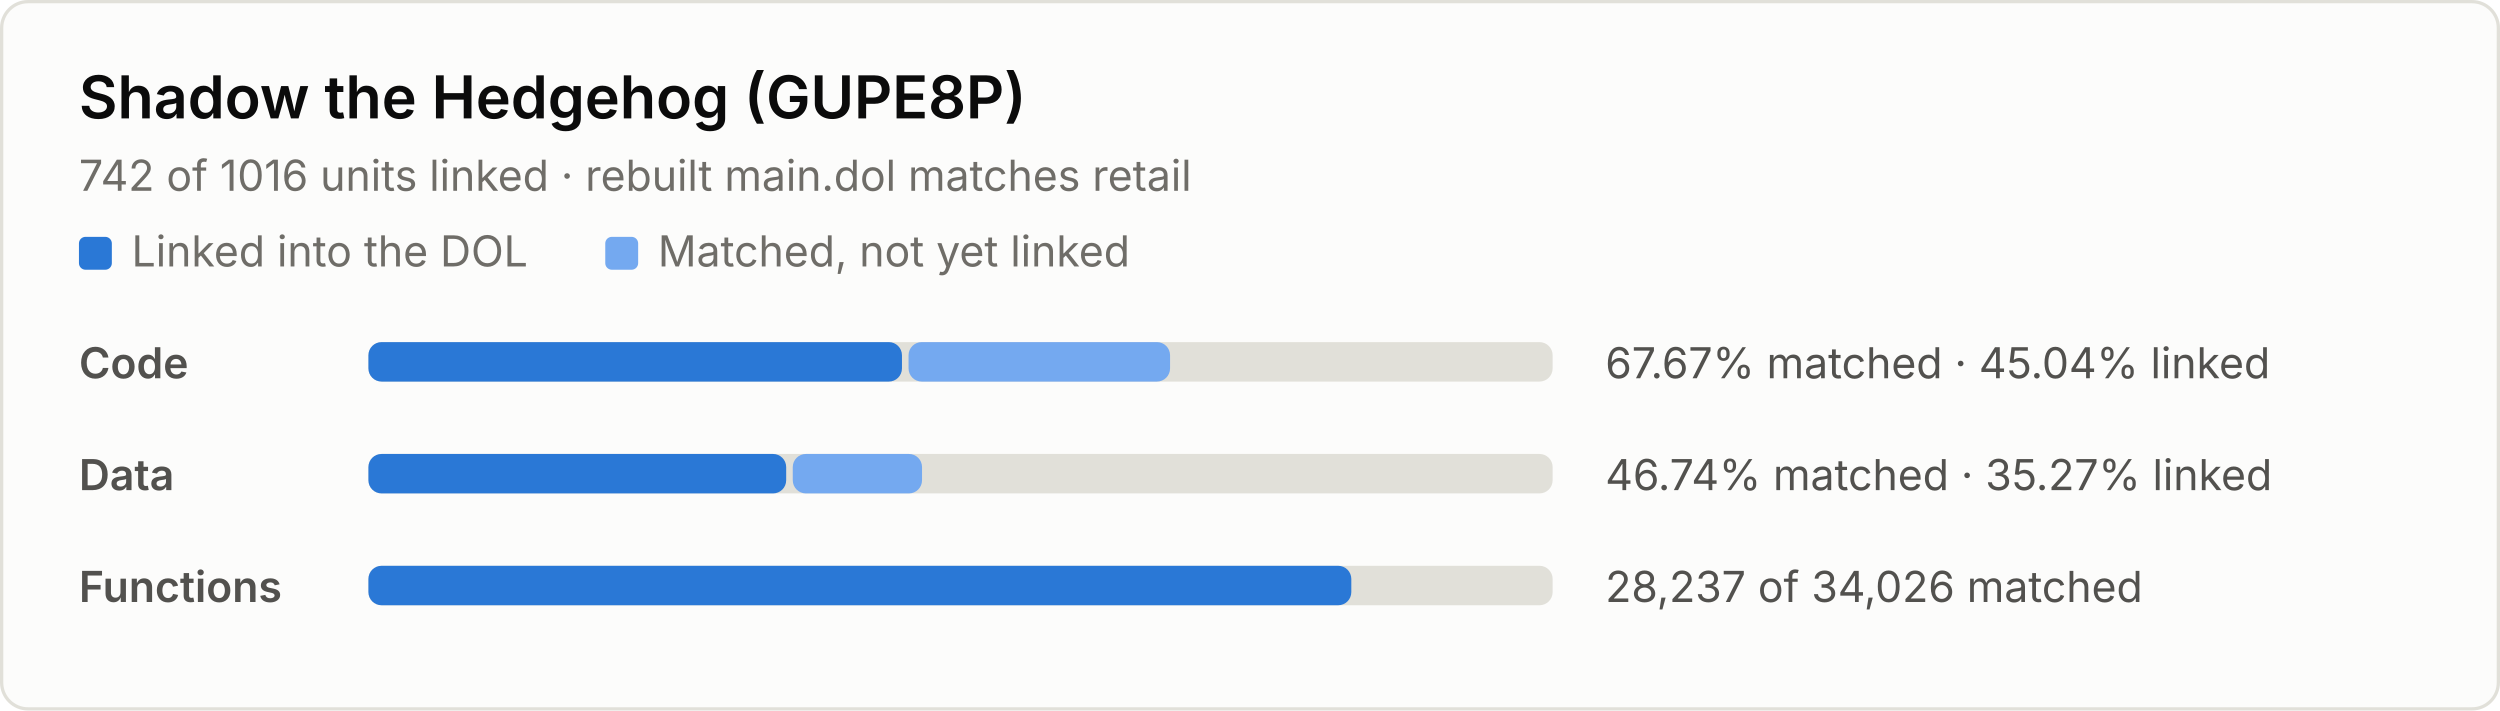
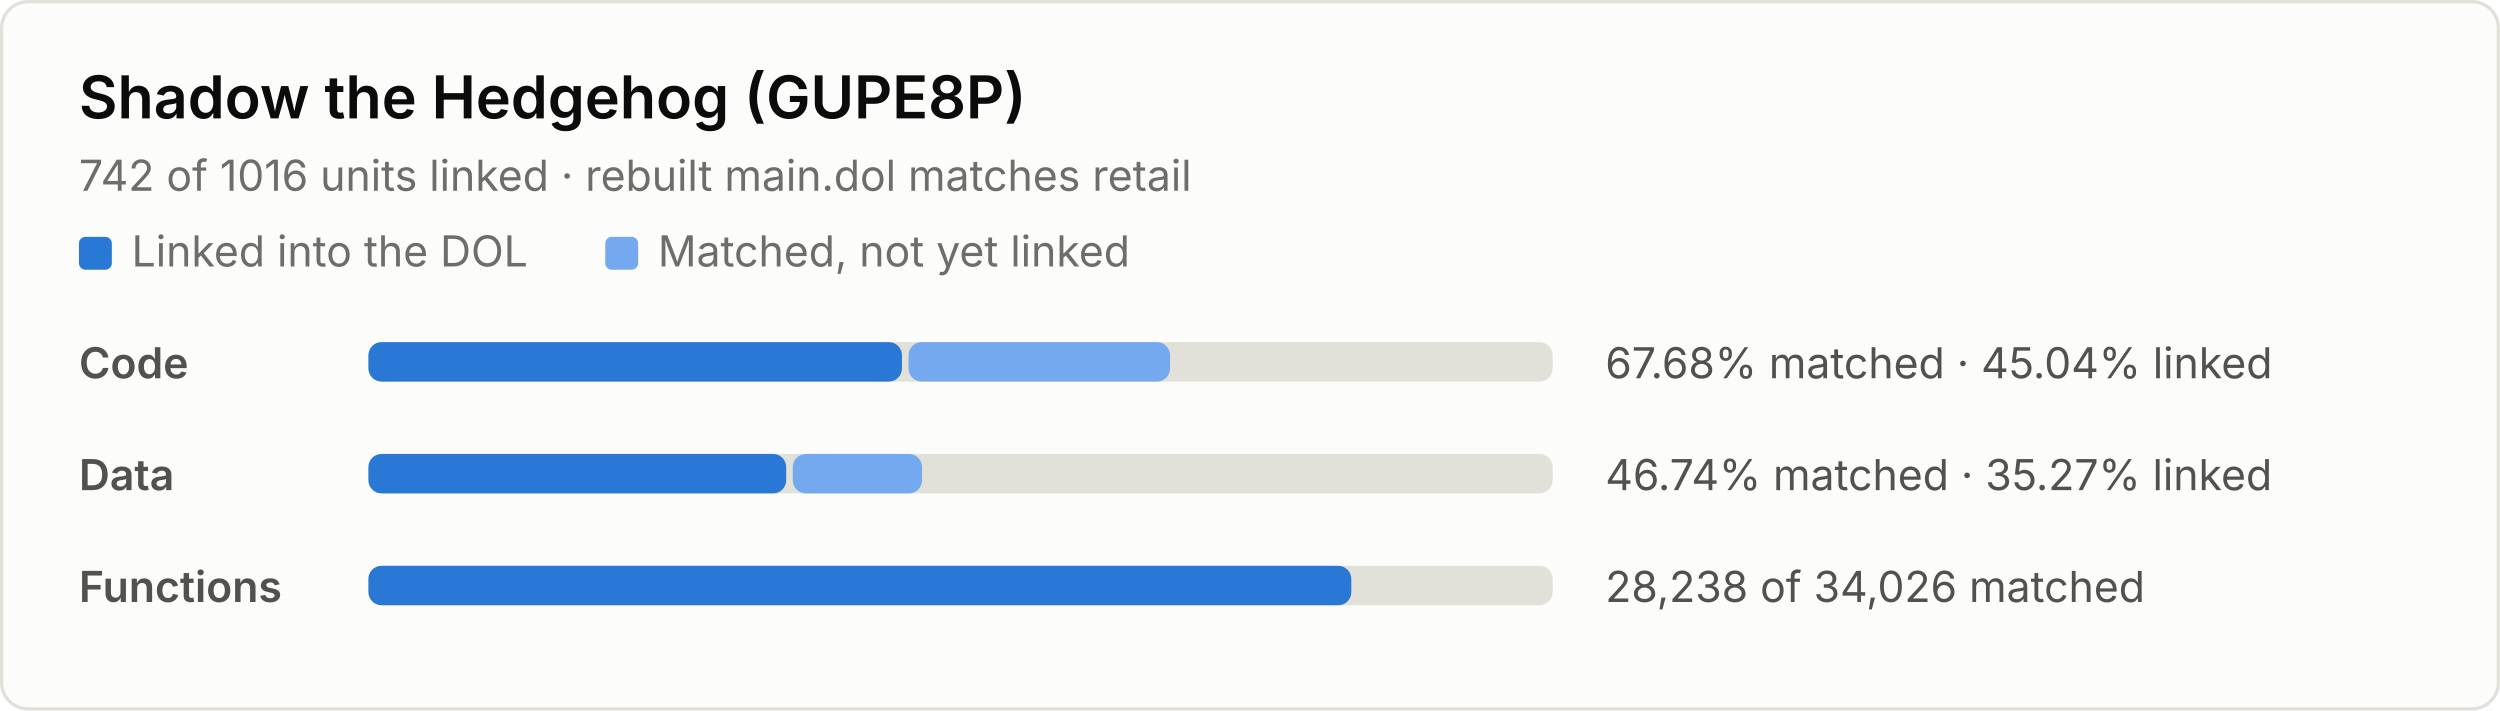
- <svg xmlns="http://www.w3.org/2000/svg" width="760" height="216" viewBox="0 0 760 216" role="img" aria-label="Decompilation progress: 67.67% of code matched, 45.04% linked">
+ <svg xmlns="http://www.w3.org/2000/svg" width="760" height="216" viewBox="0 0 760 216" role="img" aria-label="Decompilation progress: 67.68% of code matched, 45.04% linked">
  <style>
.bg { fill: #fcfcfb; stroke: #e1e0d9; }
.title { fill: #0b0b0b; font: 600 18px system-ui, -apple-system, "Segoe UI", sans-serif; }
.sub, .label, .nums, .key { font: 13px system-ui, -apple-system, "Segoe UI", sans-serif; }
.sub, .key { fill: #6f6d68; }
.label { fill: #52514e; font-weight: 600; }
.nums { fill: #52514e; font-variant-numeric: tabular-nums; }
.track { fill: #e1e0d9; }
.linked { fill: #2a78d6; }
.matched { fill: #74a9f0; }
@media (prefers-color-scheme: dark) {
  .bg { fill: #1a1a19; stroke: #2c2c2a; }
  .title { fill: #f0efec; }
  .sub, .key { fill: #9a988f; }
  .label, .nums { fill: #c3c2b7; }
  .track { fill: #2c2c2a; }
  .linked { fill: #4a94ec; }
  .matched { fill: #2260b0; }
}
</style>
  <rect class="bg" x="0.5" y="0.5" width="759" height="215" rx="8" />
  <text class="title" x="24" y="36">Shadow the Hedgehog (GUPE8P)</text>
  <text class="sub" x="24" y="58">742 of 1016 units linked · rebuilt main.dol matches retail</text>
  <rect class="linked" x="24" y="72" width="10" height="10" rx="2" />
  <text class="key" x="40" y="81">Linked into the DOL</text>
  <rect class="matched" x="184" y="72" width="10" height="10" rx="2" />
  <text class="key" x="200" y="81">Matched, not yet linked</text>
  <text class="label" x="24" y="115">Code</text>
  <rect class="track" x="112" y="104" width="360" height="12" rx="4" />
  <rect class="linked" x="112" y="104" width="162.2" height="12" rx="4" />
  <rect class="matched" x="276.2" y="104" width="79.5" height="12" rx="4" />
-   <text class="nums" x="488" y="115">67.67% matched · 45.04% linked</text>
+   <text class="nums" x="488" y="115">67.68% matched · 45.04% linked</text>
  <text class="label" x="24" y="149">Data</text>
  <rect class="track" x="112" y="138" width="360" height="12" rx="4" />
  <rect class="linked" x="112" y="138" width="127.0" height="12" rx="4" />
  <rect class="matched" x="241.0" y="138" width="39.3" height="12" rx="4" />
  <text class="nums" x="488" y="149">46.74% matched · 35.27% linked</text>
  <text class="label" x="24" y="183">Functions</text>
  <rect class="track" x="112" y="172" width="360" height="12" rx="4" />
  <rect class="linked" x="112" y="172" width="298.8" height="12" rx="4" />
-   <text class="nums" x="488" y="183">28,237 of 34,026 matched</text>
+   <text class="nums" x="488" y="183">28,238 of 34,026 matched</text>
</svg>
